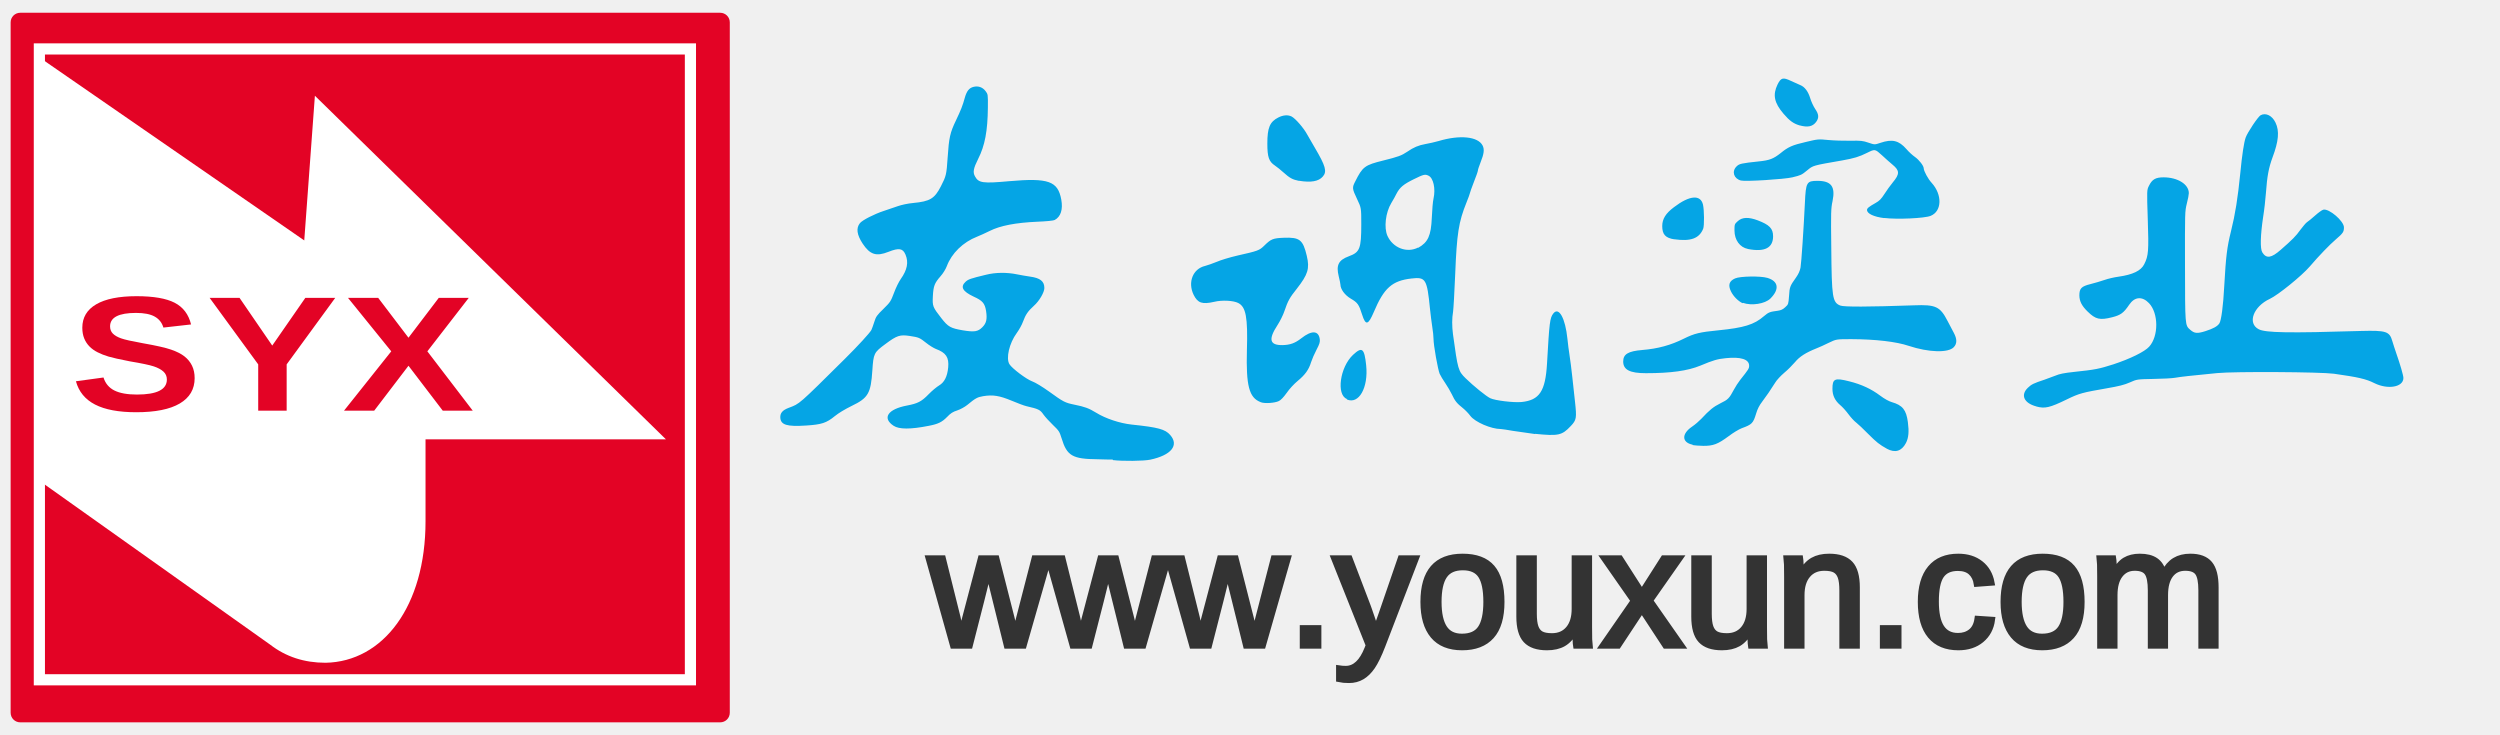
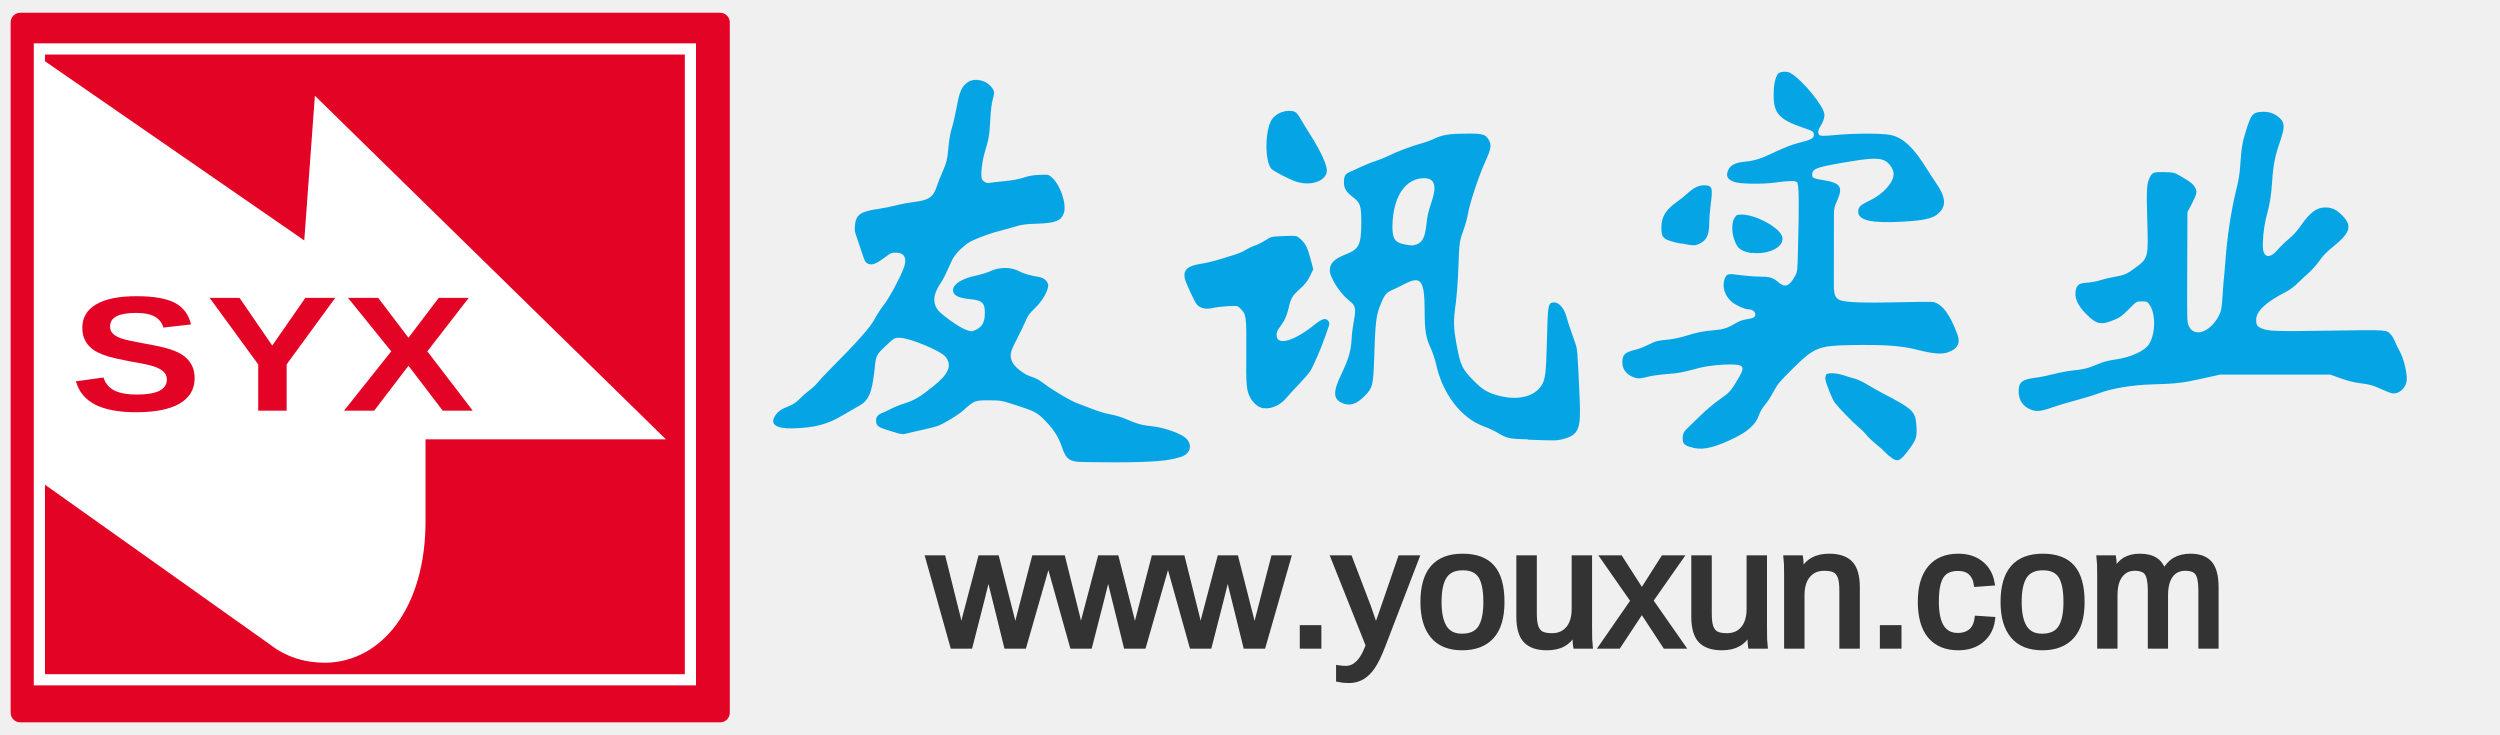
<svg xmlns="http://www.w3.org/2000/svg" viewBox="10 9 235 69" role="img" aria-label="友讯实业">
  <rect x="11" y="10.2" width="67.6" height="66.7" rx="0.9" fill="#E30325" />
  <rect x="13.7" y="13.6" width="61.2" height="59.3" fill="none" stroke="#fff" stroke-width="1.05" />
  <path d="M14 14.6L38.6 31.6L39.6 18L72.6 50.3L50 50.3L50 58C50 66 46 71.2 40.6 71.3Q37.6 71.3 35.4 69.6L14 54.4Z" fill="#fff" />
  <path d="M28.297 44.546Q28.297 46.103 26.9 46.927Q25.504 47.75 22.803 47.75Q20.338 47.75 18.937 47.028Q17.537 46.306 17.137 44.839L19.729 44.485Q19.993 45.328 20.757 45.708Q21.521 46.088 22.876 46.088Q25.686 46.088 25.686 44.674Q25.686 44.222 25.363 43.929Q25.04 43.635 24.454 43.44Q23.867 43.244 22.203 42.966Q20.766 42.687 20.202 42.518Q19.638 42.349 19.183 42.119Q18.728 41.89 18.41 41.567Q18.092 41.243 17.914 40.807Q17.737 40.37 17.737 39.806Q17.737 38.369 19.042 37.606Q20.347 36.842 22.839 36.842Q25.222 36.842 26.418 37.459Q27.614 38.076 27.96 39.498L25.359 39.791Q25.159 39.106 24.545 38.76Q23.931 38.414 22.785 38.414Q20.347 38.414 20.347 39.678Q20.347 40.092 20.606 40.355Q20.866 40.619 21.375 40.803Q21.884 40.987 23.44 41.266Q25.286 41.589 26.082 41.864Q26.878 42.138 27.342 42.503Q27.805 42.868 28.051 43.376Q28.297 43.884 28.297 44.546ZM36.946 43.252V47.6H34.272V43.252L29.706 37.0H32.517L35.591 41.484L38.701 37.0H41.512ZM51.617 47.6 48.397 43.38 45.177 47.6H42.34L46.778 42.025L42.712 37.0H45.55L48.397 40.746L51.244 37.0H54.063L50.171 42.025L54.436 47.6Z" fill="#E30325" />
-   <path d="M 114.60 52.20 C 114.35 52.21 113.69 52.18 113.17 52.17 C 110.81 52.15 110.29 51.85 109.79 50.20 C 109.59 49.56 109.54 49.49 108.98 48.95 C 108.65 48.63 108.24 48.19 108.08 47.96 C 107.78 47.52 107.62 47.44 106.48 47.18 C 106.26 47.13 105.63 46.89 105.08 46.66 C 103.95 46.19 103.33 46.09 102.42 46.24 C 101.88 46.33 101.69 46.43 100.93 47.06 C 100.68 47.26 100.28 47.48 99.98 47.58 C 99.57 47.71 99.35 47.85 99.04 48.18 C 98.55 48.68 98.19 48.86 97.29 49.03 C 95.57 49.37 94.52 49.36 94.01 49.03 C 92.89 48.30 93.45 47.46 95.26 47.12 C 96.26 46.93 96.62 46.75 97.29 46.06 C 97.61 45.73 98.06 45.36 98.28 45.23 C 98.77 44.94 99.05 44.39 99.13 43.54 C 99.22 42.59 98.92 42.15 97.97 41.80 C 97.75 41.71 97.34 41.46 97.06 41.23 C 96.44 40.74 96.37 40.71 95.52 40.58 C 94.60 40.44 94.31 40.53 93.24 41.33 C 92.14 42.14 92.11 42.22 92.00 43.83 C 91.86 45.98 91.61 46.41 90.05 47.16 C 89.44 47.46 88.82 47.83 88.48 48.11 C 87.69 48.76 87.22 48.91 85.77 49.00 C 83.98 49.12 83.40 48.94 83.35 48.28 C 83.32 47.83 83.55 47.56 84.13 47.34 C 85.19 46.94 85.00 47.11 89.42 42.73 C 90.66 41.50 91.75 40.31 91.91 40.02 C 91.96 39.92 92.08 39.58 92.18 39.27 C 92.34 38.76 92.42 38.64 93.04 38.04 C 93.69 37.40 93.73 37.34 94.04 36.52 C 94.21 36.05 94.50 35.47 94.67 35.23 C 95.28 34.37 95.42 33.66 95.12 32.94 C 94.87 32.34 94.51 32.28 93.52 32.67 C 92.37 33.13 91.78 32.94 91.09 31.90 C 90.54 31.06 90.46 30.45 90.83 29.98 C 91.05 29.70 92.18 29.12 93.07 28.83 C 93.47 28.70 94.06 28.50 94.39 28.38 C 94.77 28.25 95.32 28.13 95.85 28.08 C 97.42 27.93 97.85 27.67 98.44 26.52 C 98.95 25.53 98.97 25.41 99.08 23.79 C 99.20 21.94 99.31 21.46 99.86 20.32 C 100.33 19.33 100.49 18.93 100.70 18.16 C 100.87 17.57 101.09 17.28 101.49 17.17 C 101.94 17.05 102.36 17.19 102.64 17.56 C 102.87 17.86 102.87 17.87 102.86 19.13 C 102.84 21.30 102.58 22.69 101.95 23.93 C 101.50 24.83 101.43 25.19 101.65 25.58 C 101.99 26.20 102.37 26.26 104.88 26.03 C 108.55 25.71 109.44 26.02 109.76 27.76 C 109.93 28.70 109.71 29.37 109.14 29.68 C 109.04 29.74 108.34 29.81 107.54 29.84 C 105.48 29.93 104.03 30.21 103.05 30.70 C 102.63 30.91 102.09 31.15 101.84 31.25 C 100.53 31.76 99.45 32.81 99.00 34.02 C 98.89 34.31 98.65 34.70 98.40 34.98 C 97.85 35.61 97.74 35.88 97.69 36.83 C 97.64 37.78 97.67 37.86 98.48 38.90 C 99.13 39.73 99.35 39.85 100.50 40.05 C 101.59 40.23 101.92 40.18 102.34 39.76 C 102.72 39.38 102.81 39.01 102.69 38.22 C 102.57 37.51 102.36 37.26 101.52 36.88 C 100.48 36.39 100.25 35.97 100.76 35.49 C 101.02 35.25 101.22 35.18 102.67 34.83 C 103.58 34.60 104.63 34.59 105.61 34.79 C 105.94 34.86 106.48 34.95 106.82 35.00 C 107.78 35.13 108.17 35.44 108.17 36.07 C 108.17 36.48 107.69 37.30 107.19 37.74 C 106.63 38.25 106.41 38.56 106.16 39.24 C 106.06 39.53 105.79 40.01 105.57 40.31 C 104.87 41.26 104.54 42.69 104.89 43.24 C 105.14 43.64 106.48 44.65 107.03 44.85 C 107.32 44.95 107.99 45.36 108.62 45.81 C 109.97 46.79 110.12 46.86 111.00 47.04 C 111.98 47.24 112.34 47.37 113.03 47.79 C 113.93 48.35 115.27 48.79 116.38 48.91 C 118.88 49.17 119.53 49.35 120.00 49.89 C 120.85 50.86 120.10 51.79 118.12 52.21 C 117.50 52.34 115.54 52.36 114.62 52.25 Z M 187.40 51.20 C 186.65 50.78 186.41 50.59 185.58 49.76 C 185.15 49.32 184.65 48.85 184.48 48.72 C 184.30 48.59 183.98 48.24 183.75 47.93 C 183.53 47.63 183.18 47.24 182.97 47.07 C 182.49 46.66 182.25 46.17 182.25 45.55 C 182.25 44.60 182.46 44.50 183.81 44.84 C 184.98 45.13 185.90 45.56 186.75 46.20 C 187.14 46.49 187.55 46.72 187.83 46.80 C 188.84 47.09 189.19 47.53 189.34 48.68 C 189.46 49.57 189.41 50.15 189.16 50.64 C 188.75 51.42 188.14 51.60 187.36 51.18 Z M 169.10 50.80 C 168.08 50.59 168.05 49.78 169.06 49.10 C 169.33 48.92 169.71 48.59 169.92 48.37 C 170.69 47.54 171.06 47.24 171.72 46.91 C 172.44 46.56 172.55 46.45 172.99 45.62 C 173.13 45.35 173.40 44.94 173.58 44.71 C 174.35 43.74 174.42 43.64 174.42 43.38 C 174.42 42.77 173.63 42.52 172.21 42.67 C 171.43 42.75 171.05 42.86 169.83 43.37 C 168.64 43.86 167.05 44.08 164.71 44.08 C 163.21 44.08 162.58 43.76 162.58 42.98 C 162.58 42.29 163.05 42.01 164.37 41.90 C 165.84 41.78 167.05 41.45 168.29 40.83 C 169.28 40.34 169.78 40.22 171.52 40.05 C 173.93 39.81 174.89 39.52 175.81 38.72 C 176.25 38.35 176.35 38.31 177.11 38.21 C 177.41 38.17 177.60 38.08 177.81 37.88 C 178.11 37.61 178.11 37.59 178.17 36.82 C 178.22 35.98 178.26 35.88 178.81 35.11 C 179.06 34.76 179.19 34.46 179.25 34.15 C 179.33 33.69 179.54 30.56 179.66 28.08 C 179.75 26.13 179.82 26.00 180.84 26.00 C 182.14 26.00 182.54 26.54 182.26 27.90 C 182.11 28.59 182.10 28.96 182.14 32.30 C 182.18 36.97 182.25 37.42 182.98 37.72 C 183.30 37.86 185.63 37.85 189.92 37.70 C 191.96 37.62 192.37 37.81 193.07 39.17 C 193.25 39.51 193.52 40.02 193.66 40.29 C 193.97 40.87 193.97 41.30 193.66 41.63 C 193.14 42.19 191.29 42.13 189.42 41.51 C 188.26 41.12 186.33 40.89 184.04 40.88 C 182.62 40.88 182.62 40.88 181.91 41.22 C 181.52 41.42 180.99 41.65 180.74 41.75 C 179.74 42.15 179.16 42.52 178.73 43.04 C 178.50 43.31 178.05 43.77 177.72 44.04 C 177.39 44.32 177.01 44.73 176.88 44.95 C 176.41 45.70 176.04 46.23 175.65 46.75 C 175.38 47.10 175.20 47.45 175.08 47.86 C 174.80 48.79 174.69 48.90 173.73 49.25 C 173.46 49.35 172.90 49.69 172.48 50.01 C 171.48 50.75 171.04 50.92 170.10 50.91 C 169.70 50.90 169.26 50.87 169.12 50.84 Z M 154.30 49.80 C 153.65 49.71 152.71 49.58 152.21 49.50 C 151.70 49.41 151.19 49.33 151.08 49.33 C 150.17 49.33 148.64 48.67 148.21 48.09 C 148.05 47.87 147.74 47.55 147.52 47.37 C 146.95 46.92 146.76 46.69 146.48 46.08 C 146.34 45.79 146.06 45.31 145.86 45.02 C 145.66 44.73 145.42 44.34 145.33 44.14 C 145.16 43.74 144.75 41.45 144.75 40.85 C 144.75 40.64 144.70 40.12 144.63 39.71 C 144.57 39.30 144.47 38.55 144.42 38.04 C 144.14 35.22 144.02 35.02 142.67 35.18 C 140.85 35.39 140.09 36.07 139.13 38.35 C 138.61 39.57 138.37 39.62 138.04 38.58 C 137.74 37.62 137.62 37.45 136.97 37.07 C 136.41 36.74 136.01 36.19 136.00 35.75 C 136.00 35.68 135.93 35.33 135.84 34.97 C 135.58 33.92 135.82 33.45 136.79 33.09 C 137.83 32.71 137.96 32.37 137.96 30.08 C 137.96 28.54 137.96 28.54 137.56 27.70 C 137.10 26.73 137.09 26.64 137.39 26.06 C 138.09 24.66 138.29 24.52 140.02 24.09 C 141.43 23.74 141.75 23.62 142.27 23.27 C 142.88 22.85 143.33 22.66 143.99 22.54 C 144.35 22.48 144.90 22.35 145.22 22.26 C 147.22 21.66 148.92 21.83 149.36 22.67 C 149.55 23.04 149.50 23.44 149.17 24.27 C 149.03 24.62 148.92 24.96 148.92 25.04 C 148.92 25.11 148.75 25.60 148.54 26.12 C 148.34 26.64 148.17 27.11 148.17 27.16 C 148.17 27.21 148.02 27.61 147.84 28.06 C 147.11 29.87 146.94 30.98 146.79 34.75 C 146.72 36.42 146.63 38.02 146.59 38.29 C 146.48 38.93 146.48 39.63 146.58 40.42 C 147.04 43.76 147.07 43.87 147.77 44.56 C 148.53 45.30 149.69 46.24 150.08 46.43 C 150.52 46.65 152.29 46.86 153.02 46.79 C 154.71 46.62 155.27 45.78 155.42 43.17 C 155.64 39.28 155.69 38.88 156.01 38.47 C 156.53 37.80 157.14 38.90 157.34 40.86 C 157.38 41.28 157.47 41.98 157.54 42.42 C 157.61 42.85 157.72 43.73 157.79 44.38 C 157.86 45.02 157.98 46.09 158.05 46.76 C 158.22 48.30 158.19 48.48 157.65 49.05 C 156.82 49.93 156.50 50.00 154.29 49.78 Z M 201.40 47.20 C 200.25 46.89 199.91 46.13 200.62 45.45 C 200.97 45.12 201.13 45.04 202.21 44.68 C 202.48 44.59 202.93 44.42 203.21 44.31 C 203.58 44.15 204.02 44.06 204.96 43.96 C 206.95 43.75 207.30 43.68 208.65 43.25 C 210.23 42.73 211.60 42.06 212.02 41.59 C 212.92 40.60 212.91 38.45 212.01 37.50 C 211.37 36.83 210.66 36.88 210.14 37.65 C 209.62 38.42 209.34 38.62 208.55 38.82 C 207.38 39.12 206.98 39.02 206.22 38.27 C 205.69 37.75 205.47 37.32 205.46 36.78 C 205.46 36.11 205.64 35.92 206.52 35.70 C 206.91 35.60 207.50 35.43 207.84 35.31 C 208.18 35.19 208.76 35.06 209.13 35.01 C 210.48 34.82 211.26 34.45 211.56 33.83 C 211.96 33.04 211.99 32.58 211.89 29.60 C 211.80 26.86 211.80 26.86 212.01 26.45 C 212.30 25.86 212.63 25.67 213.37 25.67 C 214.70 25.67 215.75 26.32 215.75 27.16 C 215.75 27.29 215.67 27.73 215.56 28.14 C 215.38 28.87 215.38 28.94 215.39 34.01 C 215.40 39.60 215.39 39.57 215.87 39.99 C 216.28 40.35 216.53 40.37 217.30 40.13 C 218.05 39.89 218.43 39.68 218.62 39.40 C 218.80 39.12 218.98 37.78 219.08 35.88 C 219.24 33.06 219.34 32.24 219.71 30.75 C 220.12 29.10 220.35 27.64 220.59 25.25 C 220.75 23.59 220.93 22.39 221.09 21.94 C 221.26 21.45 222.25 19.97 222.50 19.83 C 222.99 19.57 223.59 19.87 223.90 20.53 C 224.28 21.32 224.19 22.27 223.62 23.79 C 223.26 24.77 223.11 25.55 223.00 27.11 C 222.95 27.75 222.84 28.76 222.74 29.36 C 222.48 31.08 222.44 32.39 222.66 32.73 C 223.04 33.33 223.50 33.26 224.38 32.49 C 225.49 31.52 225.81 31.20 226.23 30.61 C 226.47 30.29 226.75 29.96 226.85 29.89 C 226.96 29.83 227.30 29.54 227.61 29.27 C 227.92 28.99 228.27 28.74 228.39 28.71 C 228.93 28.58 230.33 29.78 230.33 30.37 C 230.33 30.80 230.25 30.92 229.56 31.51 C 228.98 32.01 228.00 33.02 227.11 34.06 C 226.35 34.94 224.14 36.73 223.37 37.09 C 221.81 37.81 221.23 39.39 222.32 39.95 C 222.96 40.28 225.10 40.32 231.97 40.11 C 234.30 40.05 234.62 40.15 234.88 41.07 C 234.96 41.33 235.12 41.84 235.25 42.21 C 235.60 43.20 235.92 44.29 235.92 44.53 C 235.92 45.39 234.46 45.65 233.18 45.01 C 232.41 44.62 231.65 44.45 229.38 44.13 C 228.10 43.96 220.05 43.91 218.42 44.07 C 216.05 44.30 214.94 44.42 214.46 44.51 C 214.18 44.56 213.26 44.61 212.42 44.62 C 210.88 44.65 210.88 44.65 210.20 44.95 C 209.68 45.18 209.19 45.30 208.04 45.50 C 205.75 45.90 205.46 45.97 204.29 46.54 C 202.67 47.33 202.21 47.43 201.42 47.21 Z M 128.50 46.80 C 127.42 46.39 127.12 45.28 127.21 41.91 C 127.30 38.82 127.12 37.85 126.39 37.48 C 125.95 37.25 124.87 37.19 124.14 37.37 C 123.00 37.63 122.59 37.49 122.20 36.71 C 121.63 35.53 122.13 34.27 123.27 34.00 C 123.51 33.94 124.01 33.76 124.38 33.61 C 124.74 33.45 125.60 33.19 126.29 33.03 C 128.27 32.58 128.37 32.55 128.85 32.08 C 129.47 31.47 129.66 31.39 130.67 31.35 C 132.17 31.29 132.48 31.53 132.84 33.06 C 133.12 34.24 132.95 34.80 131.90 36.14 C 131.22 36.99 131.06 37.29 130.74 38.23 C 130.62 38.60 130.32 39.20 130.09 39.55 C 129.20 40.91 129.34 41.46 130.57 41.44 C 131.28 41.42 131.73 41.26 132.32 40.80 C 133.30 40.03 133.95 40.06 134.06 40.89 C 134.09 41.15 134.04 41.33 133.75 41.88 C 133.56 42.24 133.33 42.77 133.24 43.05 C 133.03 43.75 132.67 44.24 131.99 44.80 C 131.64 45.09 131.21 45.55 130.95 45.93 C 130.65 46.35 130.40 46.61 130.21 46.70 C 129.82 46.89 128.87 46.95 128.52 46.81 Z M 136.60 46.50 C 135.60 46.10 135.95 43.52 137.18 42.36 C 138.04 41.56 138.25 41.73 138.42 43.34 C 138.64 45.44 137.73 47.04 136.61 46.55 Z M 173.80 37.50 C 173.40 37.31 172.95 36.88 172.71 36.39 C 172.42 35.79 172.54 35.42 173.10 35.17 C 173.56 34.96 175.48 34.93 176.13 35.12 C 177.18 35.43 177.29 36.19 176.42 37.06 C 175.92 37.56 174.65 37.76 173.84 37.47 Z M 143.30 32.30 C 144.23 31.78 144.52 31.17 144.59 29.46 C 144.62 28.72 144.69 27.92 144.75 27.67 C 144.96 26.74 144.74 25.72 144.27 25.51 C 143.96 25.36 143.82 25.39 142.91 25.84 C 141.93 26.32 141.58 26.61 141.27 27.21 C 141.16 27.44 140.94 27.83 140.78 28.09 C 140.24 28.99 140.08 30.40 140.42 31.17 C 140.94 32.31 142.25 32.81 143.30 32.27 Z M 174.30 32.40 C 173.55 32.25 173.04 31.57 173.04 30.65 C 173.04 30.09 173.05 30.06 173.35 29.79 C 173.76 29.41 174.37 29.39 175.22 29.71 C 176.33 30.13 176.67 30.48 176.67 31.21 C 176.67 32.30 175.88 32.71 174.33 32.41 Z M 167.40 31.50 C 166.55 31.37 166.25 31.04 166.25 30.25 C 166.25 29.58 166.58 29.05 167.36 28.47 C 168.82 27.36 169.85 27.27 170.08 28.23 C 170.20 28.74 170.21 30.23 170.10 30.50 C 169.73 31.42 168.92 31.71 167.38 31.49 Z M 187.10 29.50 C 186.14 29.38 185.50 29.08 185.50 28.74 C 185.50 28.57 185.67 28.44 186.32 28.07 C 186.66 27.88 186.84 27.70 187.14 27.23 C 187.34 26.91 187.70 26.42 187.92 26.15 C 188.58 25.36 188.58 25.04 187.90 24.48 C 187.67 24.29 187.22 23.89 186.91 23.60 C 186.25 23.00 186.25 23.00 185.52 23.36 C 184.76 23.74 184.29 23.88 183.17 24.08 C 180.40 24.56 180.43 24.55 179.88 25.01 C 179.34 25.45 179.30 25.47 178.48 25.67 C 177.74 25.85 174.08 26.08 173.65 25.97 C 172.98 25.80 172.76 25.12 173.23 24.65 C 173.49 24.39 173.66 24.35 175.35 24.17 C 176.34 24.07 176.71 23.92 177.37 23.40 C 178.09 22.81 178.47 22.64 179.77 22.34 C 180.90 22.07 180.93 22.07 181.85 22.16 C 182.37 22.21 183.30 22.24 183.92 22.23 C 184.92 22.21 185.11 22.23 185.63 22.41 C 186.22 22.61 186.22 22.61 186.75 22.43 C 187.87 22.05 188.49 22.20 189.20 23.01 C 189.41 23.26 189.77 23.59 190.00 23.75 C 190.41 24.04 190.83 24.59 190.83 24.83 C 190.84 25.08 191.24 25.83 191.57 26.18 C 192.59 27.30 192.55 28.86 191.48 29.29 C 190.93 29.52 188.34 29.64 187.12 29.49 Z M 132.10 26.00 C 131.52 25.89 131.22 25.73 130.66 25.22 C 130.40 24.98 130.03 24.69 129.84 24.56 C 129.28 24.19 129.13 23.77 129.13 22.50 C 129.13 21.00 129.36 20.45 130.17 20.04 C 130.63 19.81 131.06 19.78 131.41 19.95 C 131.77 20.14 132.55 21.03 132.88 21.65 C 133.05 21.96 133.37 22.51 133.59 22.88 C 134.61 24.61 134.76 25.13 134.34 25.60 C 133.95 26.05 133.23 26.18 132.10 25.99 Z M 179.20 20.80 C 178.60 20.63 178.22 20.36 177.65 19.69 C 176.77 18.66 176.62 17.91 177.09 16.94 C 177.41 16.30 177.60 16.25 178.34 16.60 C 178.68 16.76 179.08 16.94 179.23 17.00 C 179.64 17.16 179.97 17.60 180.16 18.23 C 180.25 18.54 180.46 18.99 180.62 19.23 C 180.98 19.75 181.00 20.08 180.71 20.47 C 180.38 20.90 179.93 20.99 179.18 20.79 Z" fill="#05A5E5" fill-rule="evenodd" />
+   <path d="M 111.20 52.40 C 110.40 52.27 110.16 52.02 109.81 50.99 C 109.49 50.07 109.09 49.43 108.30 48.60 C 107.54 47.80 107.29 47.66 105.57 47.11 C 104.12 46.64 104.12 46.64 102.96 46.63 C 101.65 46.62 101.56 46.66 100.54 47.59 C 100.07 48.01 98.75 48.81 98.17 49.03 C 97.96 49.11 97.36 49.26 96.83 49.38 C 96.31 49.49 95.64 49.64 95.35 49.72 C 94.82 49.86 94.82 49.86 93.81 49.55 C 92.60 49.18 92.44 49.09 92.37 48.73 C 92.29 48.29 92.45 48.01 92.85 47.85 C 93.05 47.78 93.44 47.59 93.73 47.44 C 94.02 47.29 94.60 47.05 95.03 46.92 C 95.98 46.61 96.47 46.32 97.74 45.30 C 99.18 44.15 99.51 43.36 98.89 42.55 C 98.45 41.98 95.49 40.75 94.54 40.75 C 94.08 40.75 94.08 40.75 93.31 41.47 C 92.34 42.39 92.35 42.37 92.21 43.71 C 91.96 46.04 91.65 46.71 90.56 47.26 C 90.37 47.36 89.85 47.66 89.40 47.93 C 87.84 48.89 86.63 49.21 84.46 49.27 C 82.96 49.30 82.37 48.88 82.83 48.13 C 83.09 47.70 83.42 47.46 84.10 47.20 C 84.56 47.01 84.82 46.85 85.17 46.49 C 85.42 46.24 85.85 45.86 86.13 45.65 C 86.41 45.44 86.74 45.12 86.88 44.94 C 87.01 44.77 87.47 44.27 87.91 43.83 C 90.64 41.09 91.83 39.74 92.22 38.98 C 92.39 38.65 92.78 38.04 93.10 37.63 C 93.63 36.95 94.63 35.07 94.97 34.14 C 95.28 33.26 95.00 32.75 94.22 32.75 C 93.80 32.75 93.72 32.78 93.21 33.17 C 92.44 33.76 92.01 33.94 91.68 33.82 C 91.36 33.72 91.29 33.59 90.99 32.67 C 90.87 32.28 90.66 31.68 90.54 31.33 C 90.36 30.84 90.32 30.61 90.36 30.24 C 90.45 29.16 90.86 28.88 92.66 28.62 C 93.14 28.55 93.88 28.40 94.29 28.29 C 94.70 28.18 95.39 28.05 95.81 28.00 C 97.31 27.83 97.73 27.55 98.08 26.46 C 98.19 26.14 98.41 25.56 98.59 25.17 C 98.99 24.26 99.05 24.00 99.16 22.77 C 99.22 22.14 99.33 21.50 99.46 21.08 C 99.58 20.71 99.79 19.82 99.92 19.11 C 100.19 17.62 100.38 17.17 100.91 16.77 C 101.69 16.18 103.09 16.64 103.44 17.60 C 103.47 17.68 103.42 18.00 103.33 18.31 C 103.21 18.70 103.14 19.33 103.08 20.33 C 103.00 21.79 102.97 21.96 102.55 23.38 C 102.32 24.14 102.18 25.38 102.28 25.79 C 102.34 26.01 102.76 26.27 102.95 26.20 C 103.00 26.18 103.60 26.11 104.29 26.04 C 105.15 25.96 105.75 25.85 106.21 25.70 C 106.69 25.53 107.11 25.46 107.72 25.44 C 108.56 25.40 108.56 25.40 108.90 25.70 C 109.70 26.43 110.30 28.25 109.99 29.06 C 109.73 29.77 109.19 29.97 107.46 30.03 C 106.42 30.06 106.09 30.10 105.50 30.28 C 105.11 30.40 104.42 30.59 103.96 30.71 C 102.92 30.96 101.34 31.58 100.93 31.89 C 100.23 32.41 99.70 33.00 99.48 33.48 C 98.80 34.99 98.65 35.28 98.43 35.60 C 97.75 36.60 97.64 37.37 98.10 38.06 C 98.41 38.53 100.13 39.76 100.80 40.00 C 101.32 40.18 101.32 40.18 101.69 40.02 C 102.29 39.75 102.54 39.35 102.57 38.58 C 102.62 37.52 102.37 37.24 101.27 37.13 C 100.07 37.02 99.58 36.77 99.58 36.27 C 99.58 35.72 100.46 35.16 101.73 34.91 C 102.17 34.82 102.80 34.62 103.12 34.48 C 103.97 34.09 105.04 34.09 105.79 34.49 C 106.25 34.73 106.90 34.92 107.69 35.04 C 108.15 35.11 108.54 35.49 108.53 35.85 C 108.51 36.38 107.96 37.32 107.28 37.97 C 106.76 38.47 106.62 38.66 106.38 39.23 C 106.22 39.60 105.85 40.37 105.55 40.95 C 104.93 42.13 104.88 42.44 105.18 43.07 C 105.39 43.51 106.25 44.18 106.88 44.39 C 107.45 44.57 107.62 44.67 108.29 45.17 C 109.13 45.79 110.72 46.72 111.25 46.90 C 111.50 46.99 112.14 47.23 112.67 47.44 C 113.21 47.66 113.95 47.88 114.38 47.95 C 114.83 48.03 115.43 48.21 115.89 48.41 C 116.93 48.86 117.38 48.98 118.38 49.08 C 119.44 49.19 121.03 49.76 121.48 50.19 C 122.13 50.82 121.91 51.66 121.01 51.95 C 119.82 52.33 118.36 52.45 114.86 52.46 C 113.02 52.46 111.37 52.43 111.18 52.40 Z M 187.80 52.00 C 187.64 51.94 187.38 51.70 187.22 51.53 C 187.06 51.35 186.68 51.01 186.36 50.76 C 186.05 50.51 185.62 50.11 185.42 49.86 C 185.21 49.60 184.83 49.24 184.58 49.04 C 184.17 48.71 182.89 47.39 182.47 46.85 C 182.22 46.53 181.58 44.91 181.58 44.59 C 181.58 44.42 181.63 44.24 181.68 44.18 C 181.85 44.02 182.70 44.07 183.31 44.28 C 183.62 44.39 184.07 44.52 184.31 44.58 C 184.55 44.64 185.06 44.87 185.44 45.10 C 185.82 45.33 186.50 45.72 186.96 45.96 C 189.88 47.48 190.07 47.66 190.15 49.13 C 190.20 50.11 190.12 50.36 189.40 51.31 C 188.64 52.33 188.40 52.45 187.81 52.05 Z M 168.80 51.00 C 168.30 50.82 168.17 50.66 168.17 50.24 C 168.17 49.78 168.28 49.55 168.72 49.15 C 168.94 48.95 169.47 48.43 169.91 48.00 C 170.35 47.56 171.13 46.91 171.64 46.55 C 172.61 45.87 172.68 45.79 173.41 44.56 C 173.88 43.76 173.91 43.52 173.58 43.36 C 173.17 43.15 170.83 43.29 169.71 43.59 C 168.14 44.01 167.79 44.08 166.70 44.16 C 166.06 44.21 165.25 44.32 164.91 44.41 C 164.09 44.63 163.87 44.62 163.35 44.37 C 162.80 44.10 162.50 43.63 162.50 43.06 C 162.50 42.33 162.72 42.12 163.74 41.87 C 164.04 41.80 164.56 41.60 164.91 41.42 C 165.66 41.05 165.77 41.02 166.81 40.92 C 167.32 40.87 167.97 40.73 168.54 40.55 C 169.53 40.24 170.09 40.13 171.12 40.04 C 171.97 39.97 172.38 39.84 173.07 39.43 C 173.47 39.19 173.78 39.07 174.19 39.01 C 174.83 38.91 175.00 38.82 175.00 38.54 C 175.00 38.30 174.71 38.08 174.38 38.08 C 174.03 38.08 173.25 37.74 172.84 37.42 C 172.14 36.86 171.84 35.95 172.12 35.21 C 172.31 34.72 172.43 34.69 173.65 34.87 C 174.19 34.94 174.96 35.00 175.38 35.00 C 176.33 35.00 176.66 35.09 177.13 35.50 C 177.79 36.07 178.18 35.94 178.72 34.97 C 178.96 34.54 178.96 34.54 179.01 32.46 C 179.13 28.01 179.10 26.29 178.92 26.13 C 178.74 25.97 178.15 25.98 176.88 26.16 C 175.66 26.33 173.51 26.30 172.99 26.09 C 172.35 25.85 172.20 25.52 172.47 24.95 C 172.67 24.53 173.16 24.28 173.92 24.21 C 174.91 24.12 175.46 23.95 176.87 23.28 C 177.80 22.84 178.47 22.58 179.15 22.41 C 180.29 22.12 180.50 22.01 180.50 21.67 C 180.50 21.37 180.44 21.33 179.50 21.01 C 177.23 20.23 176.72 19.66 176.72 17.92 C 176.72 17.01 176.86 16.31 177.13 15.94 C 177.28 15.72 177.98 15.67 178.30 15.86 C 179.44 16.52 181.50 19.04 181.50 19.79 C 181.50 20.09 181.34 20.56 181.12 20.87 C 180.85 21.27 180.85 21.64 181.11 21.74 C 181.23 21.79 181.77 21.77 182.55 21.69 C 184.25 21.52 186.94 21.52 187.73 21.69 C 188.92 21.95 189.90 22.88 191.15 24.92 C 191.39 25.31 191.79 25.92 192.04 26.28 C 192.82 27.41 192.94 28.19 192.44 28.82 C 191.89 29.50 191.13 29.71 188.81 29.84 C 185.92 30.00 184.67 29.72 184.67 28.90 C 184.67 28.46 184.88 28.26 185.73 27.86 C 187.00 27.27 188.00 26.16 188.00 25.35 C 188.00 24.93 187.64 24.38 187.22 24.13 C 186.74 23.85 185.98 23.85 184.29 24.12 C 180.84 24.68 180.39 24.82 180.35 25.36 C 180.32 25.73 180.40 25.77 181.49 25.95 C 183.01 26.19 183.26 26.60 182.69 27.86 C 182.43 28.44 182.39 28.63 182.39 29.12 C 182.39 29.69 182.38 34.18 182.38 35.75 C 182.38 36.69 182.51 37.03 182.98 37.22 C 183.47 37.43 185.40 37.49 188.58 37.41 C 190.20 37.37 191.62 37.36 191.74 37.39 C 192.60 37.60 193.33 38.60 194.01 40.48 C 194.30 41.28 193.98 41.83 193.07 42.13 C 192.49 42.32 191.65 42.25 190.18 41.87 C 188.79 41.50 186.99 41.38 183.92 41.44 C 180.92 41.50 180.54 41.65 178.49 43.68 C 177.25 44.91 177.08 45.12 176.72 45.80 C 176.50 46.22 176.14 46.78 175.91 47.05 C 175.67 47.33 175.45 47.71 175.37 47.95 C 175.05 48.94 174.26 49.63 172.51 50.42 C 170.80 51.19 169.83 51.35 168.84 51.00 Z M 153.60 50.30 C 151.88 50.26 151.65 50.21 150.75 49.67 C 150.45 49.49 149.89 49.23 149.50 49.09 C 147.35 48.31 145.60 46.04 144.99 43.22 C 144.90 42.79 144.66 42.11 144.46 41.66 C 144.04 40.76 143.92 40.06 143.92 38.33 C 143.91 35.32 143.59 34.89 142.02 35.70 C 141.62 35.91 141.08 36.17 140.82 36.28 C 140.27 36.52 140.07 36.81 139.66 37.91 C 139.35 38.77 139.27 39.55 139.18 42.50 C 139.09 45.24 139.04 45.46 138.25 46.25 C 137.55 46.95 136.97 47.16 136.34 46.95 C 135.30 46.59 135.24 45.92 136.11 44.12 C 136.77 42.73 136.98 42.02 137.05 40.89 C 137.07 40.42 137.17 39.63 137.27 39.13 C 137.48 37.95 137.43 37.72 136.78 37.22 C 135.96 36.57 135.00 35.08 135.00 34.43 C 135.00 33.74 135.41 33.33 136.59 32.87 C 137.75 32.42 137.96 31.96 137.96 29.92 C 137.96 28.28 137.88 28.07 137.11 27.48 C 136.55 27.06 136.33 26.69 136.33 26.15 C 136.33 25.58 136.45 25.35 136.81 25.20 C 136.98 25.12 137.48 24.89 137.92 24.69 C 138.35 24.49 139.01 24.22 139.38 24.11 C 139.74 23.99 140.30 23.76 140.62 23.60 C 141.34 23.24 142.75 22.71 143.58 22.49 C 143.93 22.40 144.48 22.20 144.82 22.04 C 145.62 21.66 146.26 21.56 147.88 21.56 C 149.39 21.55 149.64 21.62 149.95 22.16 C 150.22 22.62 150.15 23.04 149.63 24.16 C 149.05 25.42 148.13 28.17 148.00 29.04 C 147.94 29.41 147.77 30.06 147.61 30.50 C 147.18 31.69 147.17 31.79 147.09 34.12 C 147.04 35.42 146.94 36.79 146.84 37.53 C 146.61 39.18 146.62 39.73 146.91 41.34 C 147.29 43.40 147.42 43.68 148.62 44.88 C 149.38 45.63 149.84 45.91 150.75 46.16 C 152.60 46.69 154.23 46.31 154.91 45.22 C 155.26 44.65 155.33 44.10 155.41 41.04 C 155.49 37.64 155.52 37.47 156.03 37.43 C 156.52 37.39 157.02 37.94 157.25 38.77 C 157.40 39.33 157.52 39.68 158.06 41.21 C 158.28 41.83 158.28 41.85 158.49 46.51 C 158.62 49.37 158.40 49.89 156.87 50.29 C 156.36 50.42 156.16 50.43 153.62 50.33 Z M 200.90 47.50 C 200.14 47.21 199.75 46.61 199.75 45.76 C 199.75 44.92 200.08 44.66 201.38 44.50 C 201.79 44.45 202.54 44.29 203.05 44.16 C 203.55 44.03 204.34 43.88 204.81 43.83 C 205.84 43.73 206.34 43.60 207.22 43.22 C 207.71 43.01 208.17 42.89 208.81 42.80 C 210.28 42.60 211.61 41.99 212.02 41.33 C 212.64 40.32 212.64 38.41 212.03 37.61 C 211.84 37.35 211.79 37.33 211.33 37.33 C 210.83 37.33 210.83 37.33 210.10 38.07 C 209.48 38.70 209.29 38.84 208.73 39.07 C 207.50 39.58 207.08 39.50 206.13 38.55 C 205.25 37.69 204.92 36.86 205.16 36.13 C 205.30 35.72 205.51 35.61 206.29 35.56 C 206.66 35.53 207.18 35.43 207.46 35.33 C 207.73 35.24 208.28 35.11 208.67 35.04 C 209.66 34.88 209.92 34.77 210.71 34.18 C 211.96 33.25 211.95 33.26 211.84 29.57 C 211.76 26.75 211.79 26.24 212.08 25.68 C 212.32 25.20 212.46 25.15 213.49 25.18 C 214.38 25.21 214.38 25.21 215.12 25.64 C 215.93 26.10 216.27 26.40 216.41 26.78 C 216.53 27.09 216.46 27.32 216.01 28.20 L 215.62 28.94 L 215.60 34.10 C 215.58 39.09 215.58 39.27 215.74 39.63 C 216.27 40.83 217.92 40.17 218.68 38.45 C 218.80 38.17 218.86 37.77 218.92 36.81 C 218.96 36.11 219.03 35.22 219.08 34.83 C 219.12 34.44 219.18 33.75 219.21 33.29 C 219.33 31.47 219.73 28.80 220.12 27.21 C 220.44 25.93 220.53 25.40 220.59 24.46 C 220.69 22.90 220.79 22.31 221.18 21.10 C 221.61 19.77 221.77 19.58 222.50 19.52 C 223.16 19.47 223.61 19.59 224.07 19.91 C 224.76 20.42 224.82 20.82 224.39 22.09 C 223.85 23.67 223.69 24.44 223.59 25.96 C 223.49 27.46 223.37 28.17 223.04 29.38 C 222.78 30.32 222.62 32.09 222.75 32.58 C 222.93 33.27 223.47 33.22 224.11 32.47 C 224.35 32.18 224.81 31.73 225.15 31.46 C 225.55 31.13 225.91 30.73 226.24 30.26 C 227.12 28.98 227.75 28.50 228.58 28.50 C 229.21 28.50 229.63 28.70 230.18 29.26 C 231.13 30.24 230.94 30.88 229.29 32.21 C 228.72 32.66 228.36 33.04 228.03 33.51 C 227.78 33.87 227.32 34.38 227.02 34.65 C 226.72 34.91 226.24 35.36 225.96 35.64 C 225.66 35.93 225.21 36.27 224.91 36.42 C 223.01 37.38 222.08 38.25 222.08 39.06 C 222.08 39.55 222.18 39.70 222.60 39.87 C 223.26 40.14 223.92 40.16 229.02 40.08 C 234.56 40.00 234.31 39.98 234.76 40.47 C 234.88 40.60 235.04 40.88 235.12 41.08 C 235.20 41.29 235.41 41.73 235.59 42.05 C 235.96 42.73 236.29 44.11 236.23 44.77 C 236.16 45.49 235.49 46.08 234.86 45.97 C 234.71 45.95 234.21 45.75 233.75 45.54 C 233.04 45.22 232.77 45.14 231.98 45.04 C 231.31 44.96 230.76 44.82 230.04 44.57 L 229.04 44.21 L 223.88 44.21 L 218.71 44.21 L 217.08 44.57 C 215.16 45.00 214.58 45.07 212.38 45.13 C 210.40 45.19 208.53 45.50 207.29 45.97 C 206.88 46.13 205.92 46.42 205.17 46.62 C 204.41 46.82 203.42 47.12 202.96 47.28 C 201.87 47.67 201.41 47.72 200.89 47.50 Z M 128.50 47.30 C 128.16 47.20 127.72 46.77 127.51 46.35 C 127.16 45.67 127.12 45.20 127.15 42.08 C 127.17 38.75 127.15 38.58 126.65 38.06 C 126.34 37.73 126.34 37.73 125.40 37.78 C 124.88 37.81 124.23 37.89 123.96 37.96 C 123.38 38.10 122.83 37.98 122.52 37.64 C 122.30 37.41 121.42 35.51 121.36 35.14 C 121.23 34.35 121.64 33.99 122.88 33.80 C 123.33 33.73 124.14 33.54 124.67 33.37 C 125.19 33.21 125.87 33.00 126.17 32.91 C 126.46 32.81 126.88 32.63 127.09 32.49 C 127.30 32.36 127.69 32.17 127.96 32.08 C 128.23 31.99 128.68 31.76 128.97 31.58 C 129.49 31.24 129.49 31.24 130.69 31.19 C 131.89 31.14 131.89 31.14 132.27 31.49 C 132.74 31.92 132.92 32.30 133.22 33.44 L 133.45 34.31 L 133.14 34.95 C 132.89 35.45 132.70 35.70 132.17 36.18 C 131.47 36.81 131.35 37.02 131.13 37.96 C 130.96 38.70 130.73 39.19 130.33 39.71 C 130.07 40.05 130.00 40.21 130.00 40.48 C 130.00 41.54 131.59 41.11 133.58 39.51 C 134.30 38.93 134.65 38.85 134.88 39.20 C 135.00 39.38 134.99 39.44 134.83 39.89 C 134.73 40.16 134.60 40.53 134.54 40.71 C 134.29 41.49 133.41 43.53 133.16 43.89 C 133.01 44.11 132.53 44.67 132.09 45.13 C 131.65 45.59 131.09 46.20 130.85 46.48 C 130.24 47.20 129.23 47.55 128.51 47.31 Z M 174.70 32.80 C 173.61 32.61 173.30 32.37 173.00 31.46 C 172.75 30.72 172.79 29.84 173.07 29.44 C 173.25 29.19 173.30 29.17 173.73 29.17 C 174.99 29.17 177.15 30.31 177.50 31.17 C 177.89 32.11 176.33 32.99 174.67 32.76 Z M 143.10 32.00 C 143.71 31.78 143.94 31.34 144.08 30.12 C 144.18 29.20 144.24 28.97 144.60 27.88 C 145.08 26.45 144.84 25.75 143.87 25.75 C 142.10 25.75 140.94 27.50 140.89 30.21 C 140.87 31.48 141.12 31.82 142.16 32.00 C 142.72 32.09 142.78 32.09 143.09 31.99 Z M 168.00 31.90 C 166.33 31.54 166.17 31.41 166.17 30.38 C 166.17 29.40 166.57 28.73 167.57 28.02 C 167.88 27.81 168.35 27.43 168.62 27.18 C 169.20 26.65 169.66 26.42 170.14 26.42 C 170.94 26.41 171.02 26.61 170.82 28.10 C 170.74 28.71 170.67 29.55 170.67 29.97 C 170.66 31.11 170.43 31.59 169.71 31.93 C 169.30 32.11 169.19 32.11 168.04 31.88 Z M 131.90 26.10 C 131.19 25.86 129.68 25.08 129.49 24.85 C 128.86 24.05 128.91 21.16 129.57 20.21 C 129.89 19.74 130.55 19.42 131.16 19.42 C 131.73 19.42 131.89 19.53 132.28 20.21 C 132.43 20.48 132.89 21.23 133.30 21.88 C 134.11 23.17 134.65 24.32 134.72 24.92 C 134.84 25.92 133.33 26.55 131.91 26.09 Z" fill="#05A5E5" fill-rule="evenodd" />
  <path d="M106.225 69.7H104.636L103.199 63.884L102.926 62.6Q102.857 62.942 102.713 63.584Q102.568 64.226 101.162 69.7H99.581L97.277 61.474H98.63L100.022 67.062Q100.075 67.244 100.348 68.567L100.478 68.005L102.196 61.474H103.663L105.1 67.123L105.45 68.567L105.685 67.511L107.244 61.474H108.582ZM117.469 69.7H115.88L114.443 63.884L114.169 62.6Q114.101 62.942 113.956 63.584Q113.812 64.226 112.406 69.7H110.824L108.521 61.474H109.874L111.265 67.062Q111.318 67.244 111.592 68.567L111.721 68.005L113.439 61.474H114.907L116.343 67.123L116.693 68.567L116.929 67.511L118.487 61.474H119.825ZM128.712 69.7H127.123L125.687 63.884L125.413 62.6Q125.344 62.942 125.2 63.584Q125.056 64.226 123.649 69.7H122.068L119.764 61.474H121.118L122.509 67.062Q122.562 67.244 122.836 68.567L122.965 68.005L124.683 61.474H126.15L127.587 67.123L127.937 68.567L128.173 67.511L129.731 61.474H131.069ZM132.453 69.7V68.035H133.935V69.7ZM136.809 72.931Q136.246 72.931 135.866 72.847V71.821Q136.155 71.867 136.505 71.867Q137.782 71.867 138.527 69.989L138.656 69.662L135.395 61.474H136.854L138.588 66.021Q138.626 66.127 138.679 66.275Q138.732 66.423 139.021 67.267Q139.31 68.111 139.333 68.21L139.865 66.712L141.666 61.474H143.111L139.948 69.7Q139.439 71.015 138.998 71.658Q138.557 72.3 138.021 72.615Q137.485 72.931 136.809 72.931ZM151.146 65.58Q151.146 67.739 150.196 68.795Q149.246 69.852 147.436 69.852Q145.635 69.852 144.715 68.754Q143.795 67.655 143.795 65.58Q143.795 61.322 147.482 61.322Q149.367 61.322 150.257 62.36Q151.146 63.398 151.146 65.58ZM149.71 65.58Q149.71 63.877 149.204 63.105Q148.698 62.333 147.505 62.333Q146.304 62.333 145.768 63.12Q145.232 63.907 145.232 65.58Q145.232 67.206 145.76 68.024Q146.289 68.841 147.421 68.841Q148.653 68.841 149.181 68.05Q149.71 67.26 149.71 65.58ZM154.187 61.474V66.69Q154.187 67.503 154.347 67.951Q154.507 68.4 154.856 68.598Q155.206 68.795 155.883 68.795Q156.871 68.795 157.441 68.119Q158.011 67.442 158.011 66.241V61.474H159.38V67.944Q159.38 69.381 159.425 69.7H158.133Q158.125 69.662 158.118 69.495Q158.11 69.327 158.099 69.111Q158.087 68.894 158.072 68.294H158.049Q157.578 69.145 156.958 69.499Q156.339 69.852 155.419 69.852Q154.066 69.852 153.438 69.179Q152.811 68.506 152.811 66.956V61.474ZM166.548 69.7 164.336 66.325 162.109 69.7H160.634L163.561 65.473L160.771 61.474H162.284L164.336 64.675L166.374 61.474H167.902L165.112 65.458L168.076 69.7ZM170.631 61.474V66.69Q170.631 67.503 170.79 67.951Q170.95 68.4 171.3 68.598Q171.649 68.795 172.326 68.795Q173.314 68.795 173.884 68.119Q174.455 67.442 174.455 66.241V61.474H175.823V67.944Q175.823 69.381 175.869 69.7H174.576Q174.569 69.662 174.561 69.495Q174.553 69.327 174.542 69.111Q174.531 68.894 174.515 68.294H174.493Q174.021 69.145 173.402 69.499Q172.782 69.852 171.862 69.852Q170.509 69.852 169.882 69.179Q169.255 68.506 169.255 66.956V61.474ZM183.174 69.7V64.485Q183.174 63.671 183.015 63.223Q182.855 62.774 182.505 62.577Q182.156 62.379 181.479 62.379Q180.491 62.379 179.921 63.056Q179.35 63.732 179.35 64.933V69.7H177.982V63.231Q177.982 61.794 177.936 61.474H179.229Q179.236 61.512 179.244 61.68Q179.252 61.847 179.263 62.064Q179.274 62.28 179.29 62.881H179.312Q179.784 62.029 180.403 61.676Q181.023 61.322 181.943 61.322Q183.296 61.322 183.923 61.995Q184.55 62.668 184.55 64.219V69.7ZM186.983 69.7V68.035H188.466V69.7ZM191.978 65.549Q191.978 67.191 192.495 67.982Q193.012 68.773 194.053 68.773Q194.783 68.773 195.273 68.377Q195.764 67.982 195.878 67.161L197.261 67.252Q197.102 68.438 196.25 69.145Q195.399 69.852 194.091 69.852Q192.365 69.852 191.457 68.761Q190.549 67.67 190.549 65.58Q190.549 63.504 191.461 62.413Q192.373 61.322 194.076 61.322Q195.338 61.322 196.17 61.976Q197.003 62.63 197.216 63.778L195.809 63.884Q195.703 63.2 195.269 62.797Q194.836 62.394 194.038 62.394Q192.951 62.394 192.464 63.117Q191.978 63.839 191.978 65.549ZM205.677 65.58Q205.677 67.739 204.727 68.795Q203.776 69.852 201.967 69.852Q200.165 69.852 199.245 68.754Q198.326 67.655 198.326 65.58Q198.326 61.322 202.013 61.322Q203.898 61.322 204.787 62.36Q205.677 63.398 205.677 65.58ZM204.24 65.58Q204.24 63.877 203.735 63.105Q203.229 62.333 202.035 62.333Q200.834 62.333 200.298 63.12Q199.762 63.907 199.762 65.58Q199.762 67.206 200.291 68.024Q200.819 68.841 201.952 68.841Q203.183 68.841 203.712 68.05Q204.24 67.26 204.24 65.58ZM212.169 69.7V64.485Q212.169 63.291 211.842 62.835Q211.515 62.379 210.664 62.379Q209.79 62.379 209.28 63.048Q208.771 63.717 208.771 64.933V69.7H207.41V63.231Q207.41 61.794 207.365 61.474H208.657Q208.665 61.512 208.672 61.68Q208.68 61.847 208.691 62.064Q208.703 62.28 208.718 62.881H208.741Q209.181 62.007 209.752 61.664Q210.322 61.322 211.143 61.322Q212.078 61.322 212.621 61.695Q213.165 62.067 213.378 62.881H213.401Q213.826 62.052 214.431 61.687Q215.035 61.322 215.894 61.322Q217.141 61.322 217.707 61.999Q218.274 62.676 218.274 64.219V69.7H216.921V64.485Q216.921 63.291 216.594 62.835Q216.267 62.379 215.415 62.379Q214.518 62.379 214.02 63.044Q213.522 63.709 213.522 64.933V69.7Z" fill="#333333" stroke="#333333" stroke-width=".55" />
</svg>
